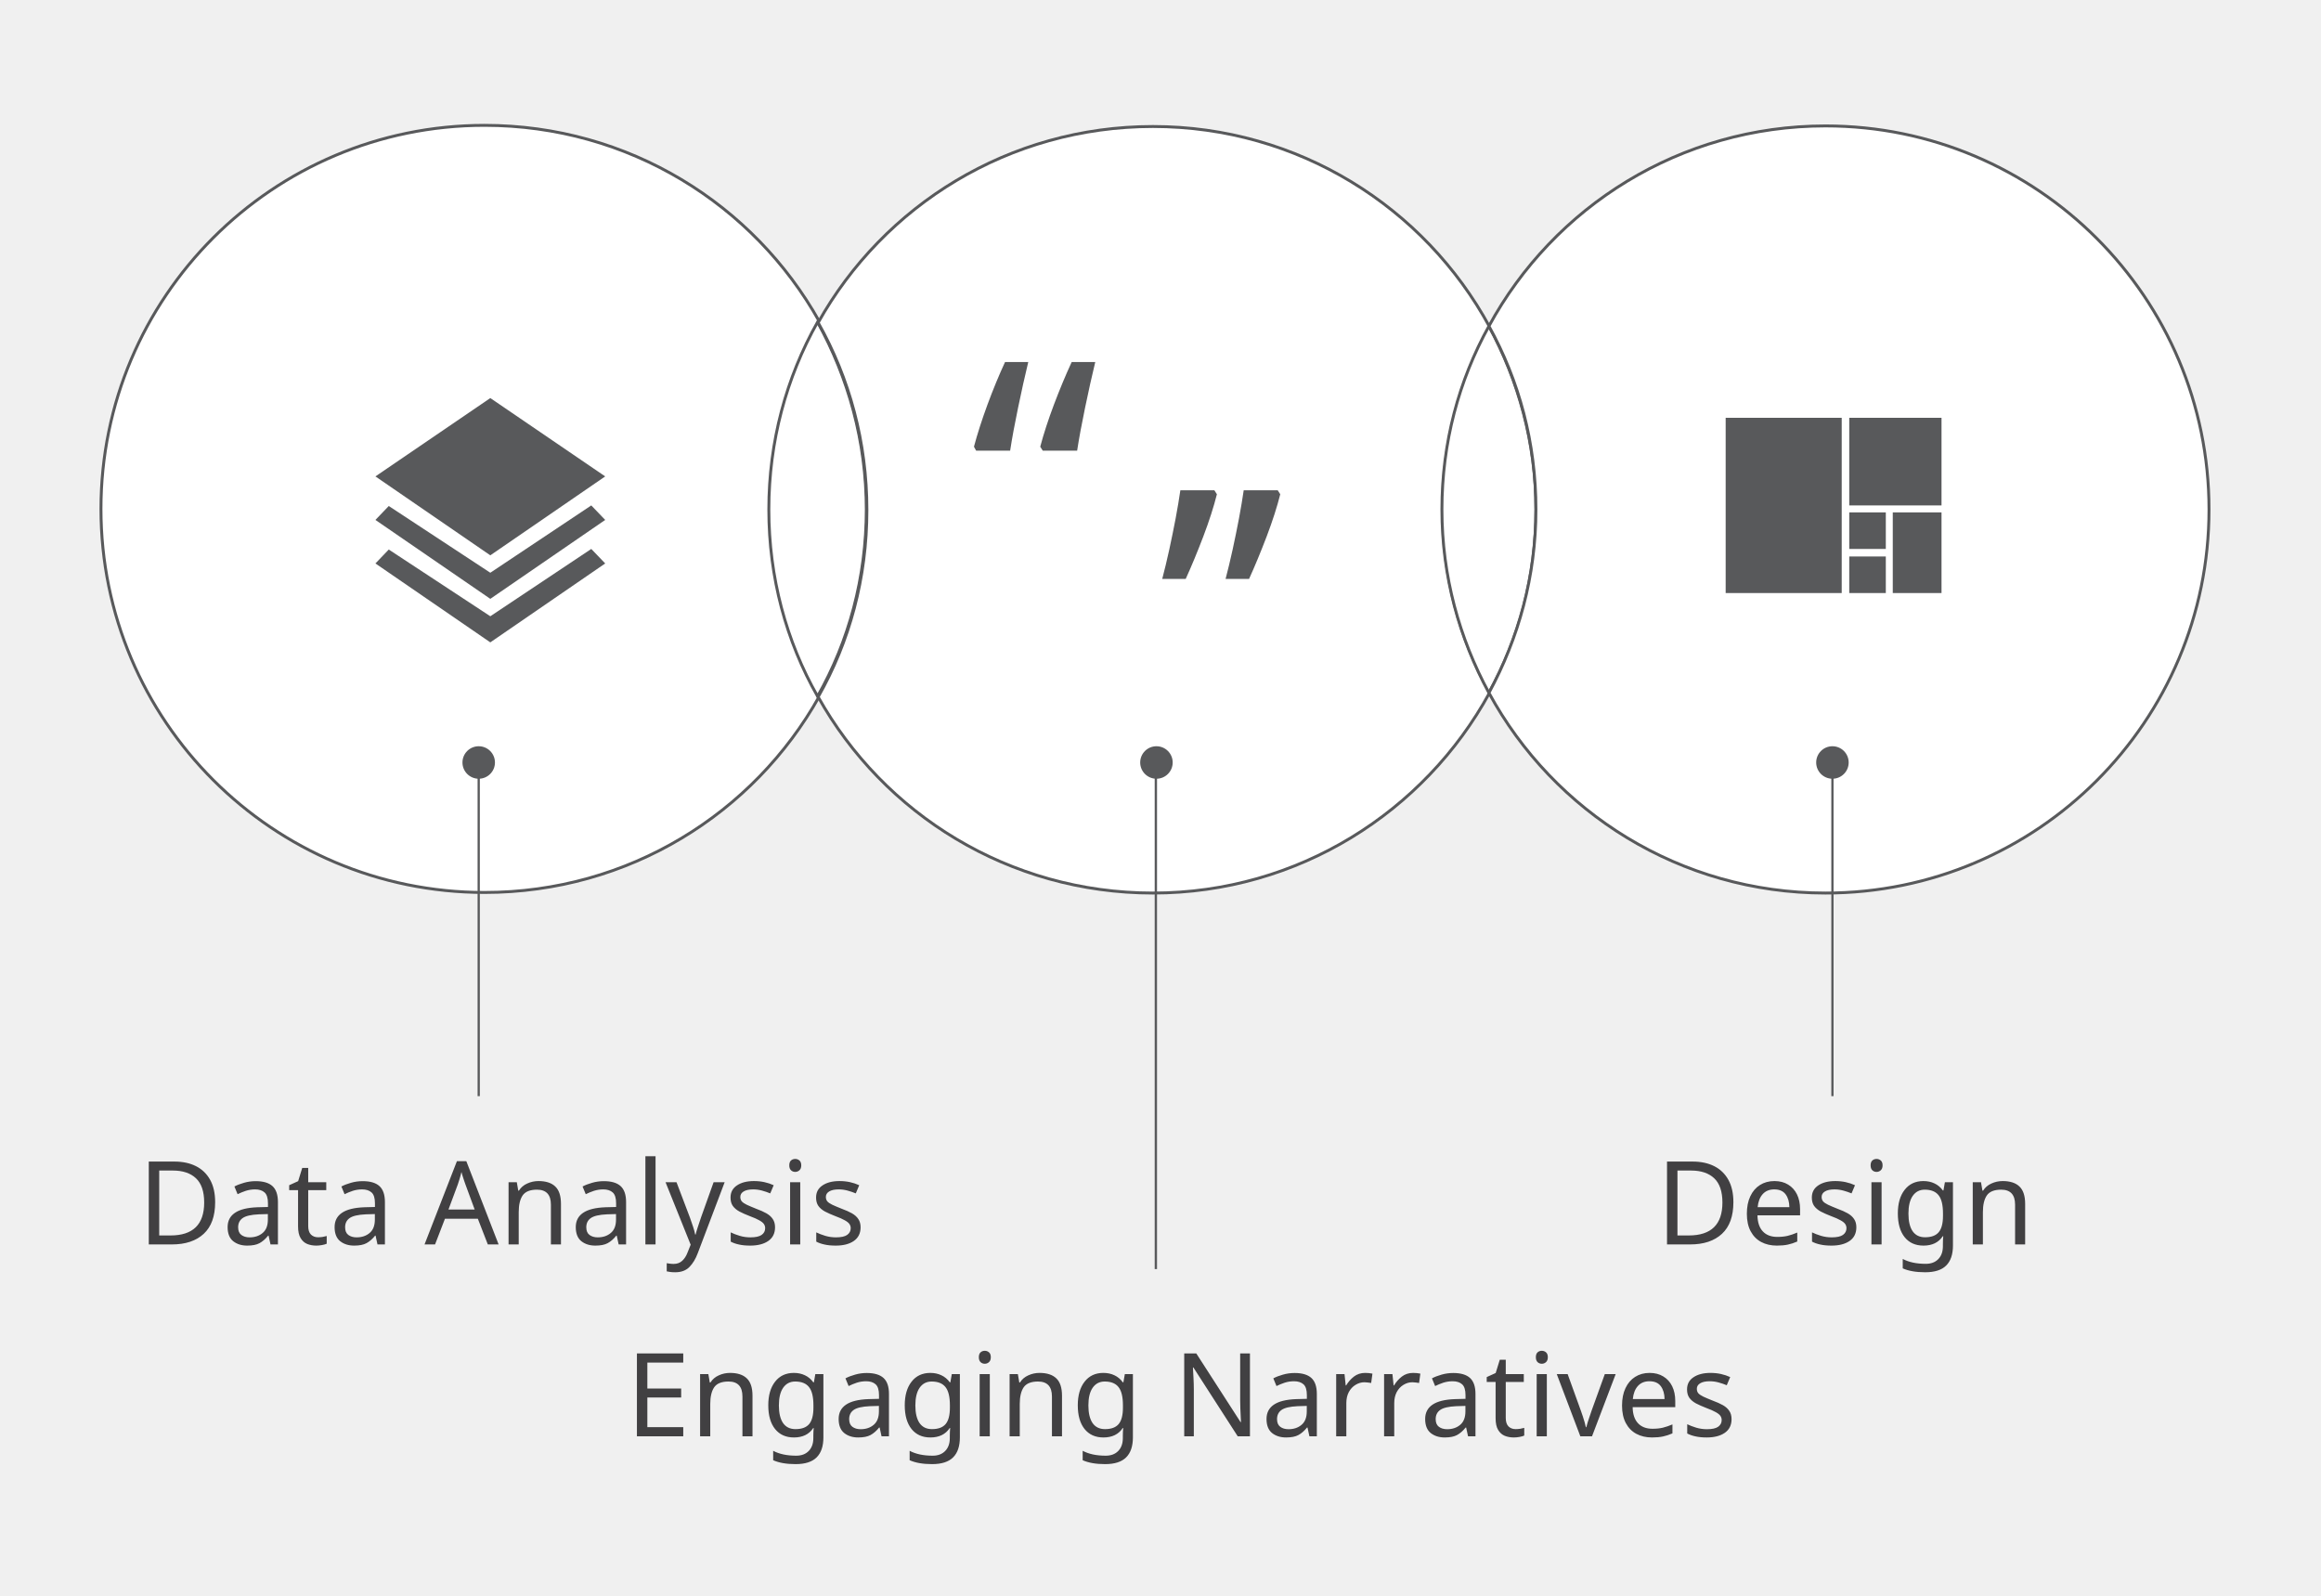
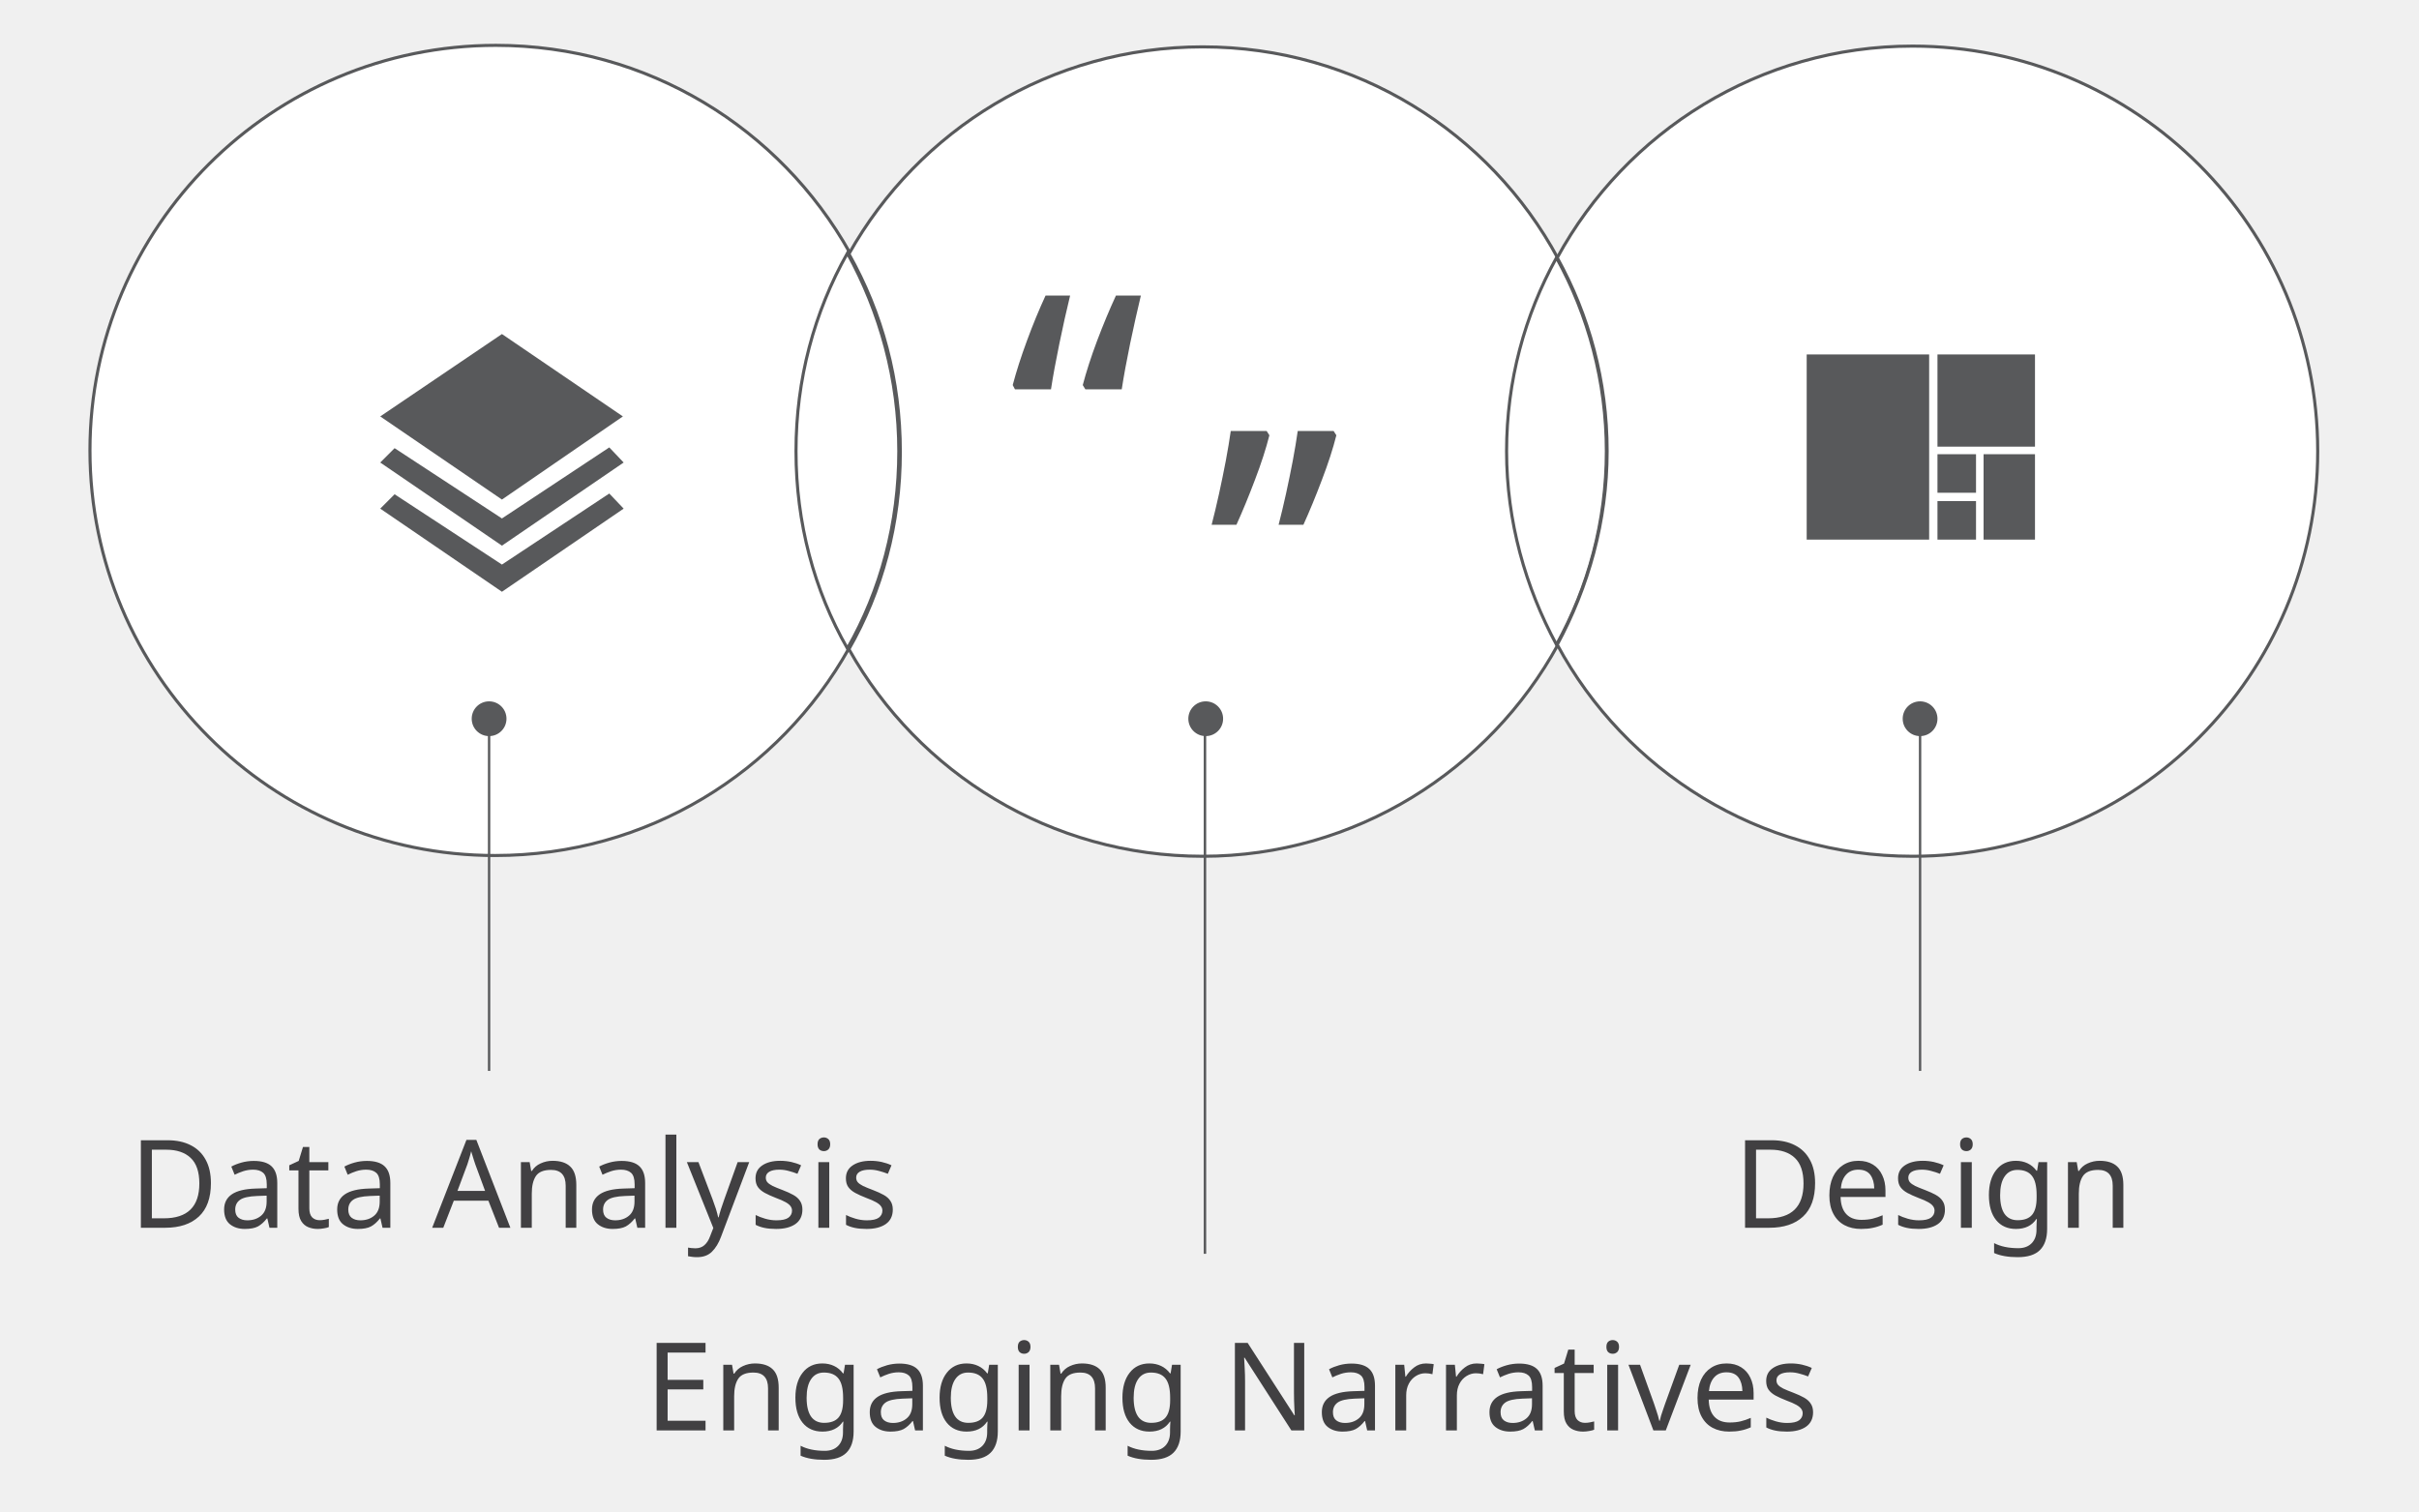
- <svg xmlns="http://www.w3.org/2000/svg" version="1.1" id="Layer_1" x="0px" y="0px" viewBox="0 0 400 275" style="enable-background:new 0 0 400 275;" xml:space="preserve">
+ <svg xmlns="http://www.w3.org/2000/svg" version="1.1" id="Layer_1" x="0px" y="0px" viewBox="0 0 320 200" style="enable-background:new 0 0 320 200;" xml:space="preserve">
  <style type="text/css">
- 	.st0{fill-rule:evenodd;clip-rule:evenodd;fill:#FFFFFF;stroke:#58595B;stroke-width:0.503;stroke-miterlimit:10;}
- 	.st1{fill-rule:evenodd;clip-rule:evenodd;fill:#58595B;}
- 	.st2{fill:none;stroke:#58595B;stroke-width:0.384;stroke-miterlimit:10;}
- 	.st3{fill-rule:evenodd;clip-rule:evenodd;fill:none;}
+ 	.st0{fill:#FFFFFF;stroke:#58595B;stroke-width:0.408;stroke-miterlimit:10;}
+ 	.st1{fill:#58595B;}
+ 	.st2{fill:none;stroke:#58595B;stroke-width:0.311;stroke-miterlimit:10;}
+ 	.st3{fill:none;}
	.st4{fill:#414042;}
	.st5{font-family:'Avenir-Book';}
- 	.st6{font-size:20px;}
- 	.st7{fill:none;stroke:#58595B;stroke-width:0.4;stroke-miterlimit:10;}
- 	.st8{fill:none;}
- 	.st9{fill:#58595B;}
- 	.st10{font-family:'Helvetica-Bold';}
- 	.st11{font-size:62.396px;}
+ 	.st6{font-size:16.221px;}
+ 	.st7{fill:none;stroke:#58595B;stroke-width:0.325;stroke-miterlimit:10;}
+ 	.st8{font-family:'Helvetica-Bold';}
+ 	.st9{font-size:50.606px;}
</style>
  <g>
-     <path class="st0" d="M132.8,87.8c0,11.7,3,22.7,8.4,32.2c-11.3,20.2-32.9,33.8-57.7,33.8c-36.5,0-66.1-29.6-66.1-66.1   c0-36.5,29.6-66.1,66.1-66.1c24.8,0,46.4,13.6,57.7,33.8C135.9,65.1,132.8,76.1,132.8,87.8z" />
-     <path class="st0" d="M149.3,87.8c0,11.7-3,22.7-8.4,32.2c-5.4-9.5-8.4-20.5-8.4-32.2c0-11.7,3-22.7,8.4-32.3   C146.2,65.1,149.3,76.1,149.3,87.8z" />
-     <path class="st0" d="M248.6,87.8c0,11.5,2.9,22.2,8.1,31.6c-11.2,20.5-33,34.5-58,34.5c-24.8,0-46.4-13.6-57.7-33.8   c5.4-9.5,8.4-20.5,8.4-32.2c0-11.7-3-22.7-8.4-32.3c11.3-20.2,32.9-33.8,57.7-33.8c25,0,46.8,13.9,58,34.5   C251.5,65.6,248.6,76.4,248.6,87.8z" />
-     <path class="st0" d="M264.7,87.8c0,11.5-2.9,22.2-8.1,31.6c-5.1-9.4-8.1-20.1-8.1-31.6c0-11.5,2.9-22.2,8.1-31.6   C261.7,65.6,264.7,76.4,264.7,87.8z" />
-     <path class="st0" d="M380.7,87.8c0,36.5-29.6,66.1-66.1,66.1c-25,0-46.8-13.9-58-34.5c5.1-9.4,8.1-20.1,8.1-31.6   c0-11.5-2.9-22.2-8.1-31.6c11.2-20.6,33-34.5,58-34.5C351.1,21.7,380.7,51.3,380.7,87.8z" />
-     <circle class="st1" cx="82.5" cy="131.4" r="2.8" />
-     <line class="st2" x1="82.5" y1="132.1" x2="82.5" y2="188.9" />
-     <rect x="17.4" y="199.3" class="st3" width="131.8" height="20.9" />
-     <text transform="matrix(1 0 0 1 23.7041 214.454)" class="st4 st5 st6">Data Analysis</text>
-     <circle class="st1" cx="199.3" cy="131.4" r="2.8" />
-     <line class="st7" x1="199.2" y1="132.1" x2="199.2" y2="218.7" />
+     <path class="st0" d="M105.5,59.7c0,9.5,2.4,18.4,6.8,26.1c-9.2,16.4-26.7,27.4-46.8,27.4c-29.6,0-53.6-24-53.6-53.6S36,6,65.6,6   c20.1,0,37.6,11,46.8,27.4C108.1,41.3,105.5,50.2,105.5,59.7z" />
+     <path class="st0" d="M118.9,59.7c0,9.5-2.4,18.4-6.8,26.1c-4.4-7.7-6.8-16.6-6.8-26.1s2.4-18.4,6.8-26.2   C116.4,41.3,118.9,50.2,118.9,59.7z" />
+     <path class="st0" d="M199.5,59.7c0,9.3,2.4,18,6.6,25.6c-9.1,16.6-26.8,28-47,28c-20.1,0-37.6-11-46.8-27.4   c4.4-7.7,6.8-16.6,6.8-26.1s-2.4-18.4-6.8-26.2c9.2-16.4,26.7-27.4,46.8-27.4c20.3,0,38,11.3,47,28   C201.8,41.7,199.5,50.5,199.5,59.7z" />
+     <path class="st0" d="M212.5,59.7c0,9.3-2.4,18-6.6,25.6c-4.1-7.6-6.6-16.3-6.6-25.6s2.4-18,6.6-25.6   C210.1,41.7,212.5,50.5,212.5,59.7z" />
+     <path class="st0" d="M306.6,59.7c0,29.6-24,53.6-53.6,53.6c-20.3,0-38-11.3-47-28c4.1-7.6,6.6-16.3,6.6-25.6s-2.4-18-6.6-25.6   c9.1-16.7,26.8-28,47-28C282.6,6.1,306.6,30.1,306.6,59.7z" />
+     <circle class="st1" cx="64.7" cy="95.1" r="2.3" />
+     <line class="st2" x1="64.7" y1="95.7" x2="64.7" y2="141.7" />
+     <rect x="11.9" y="150.2" class="st3" width="106.9" height="17" />
+     <text transform="matrix(1 0 0 1 17.0578 162.454)" class="st4 st5 st6">Data Analysis</text>
+     <circle class="st1" cx="159.5" cy="95.1" r="2.3" />
+     <line class="st7" x1="159.4" y1="95.7" x2="159.4" y2="165.9" />
    <g>
-       <rect x="97.3" y="232.4" class="st8" width="202.9" height="20.9" />
-       <text transform="matrix(1 0 0 1 107.83 247.516)" class="st4 st5 st6">Engaging Narratives</text>
+       <rect x="76.7" y="177" class="st3" width="164.6" height="17" />
+       <text transform="matrix(1 0 0 1 85.2863 189.2675)" class="st4 st5 st6">Engaging Narratives</text>
    </g>
-     <circle class="st1" cx="315.8" cy="131.4" r="2.8" />
-     <line class="st2" x1="315.8" y1="132.1" x2="315.8" y2="188.9" />
+     <circle class="st1" cx="254" cy="95.1" r="2.3" />
+     <line class="st2" x1="254" y1="95.7" x2="254" y2="141.7" />
    <g>
-       <rect x="250.7" y="199.3" class="st8" width="131.8" height="20.9" />
-       <text transform="matrix(1 0 0 1 285.357 214.454)" class="st4 st5 st6">Design</text>
+       <rect x="201.2" y="150.2" class="st3" width="106.9" height="17" />
+       <text transform="matrix(1 0 0 1 229.2688 162.454)" class="st4 st5 st6">Design</text>
    </g>
    <g>
      <g>
-         <path class="st1" d="M104.3,82.1L84.5,68.6L64.7,82.1l19.8,13.6L104.3,82.1z M84.5,98.7L67,87.2l-2.3,2.4l19.8,13.6l19.8-13.6     l-2.4-2.5L84.5,98.7z M84.5,106.2L67,94.7l-2.3,2.4l19.8,13.6l19.8-13.6l-2.4-2.5L84.5,106.2z" />
+         <path class="st1" d="M82.4,55.1L66.4,44.2L50.3,55.1l16.1,11L82.4,55.1z M66.4,68.6l-14.2-9.3l-1.9,1.9l16.1,11l16.1-11l-1.9-2     L66.4,68.6z M66.4,74.7l-14.2-9.3l-1.9,1.9l16.1,11l16.1-11l-1.9-2L66.4,74.7z" />
      </g>
    </g>
-     <rect x="167.1" y="62.1" class="st3" width="81.5" height="71.7" />
-     <text transform="matrix(1 0 0 1 167.1021 106.9325)">
-       <tspan x="0" y="0" class="st9 st10 st11">“</tspan>
-       <tspan x="0" y="22.1" class="st9 st10 st11">  ’’</tspan>
-     </text>
-     <rect x="297.4" y="72" class="st1" width="20" height="30.2" />
-     <rect x="318.7" y="72" class="st1" width="15.9" height="15.1" />
-     <rect x="318.7" y="88.3" class="st1" width="6.3" height="6.3" />
-     <rect x="326.2" y="88.3" class="st1" width="8.4" height="13.9" />
-     <rect x="318.7" y="95.9" class="st1" width="6.3" height="6.3" />
+     <rect x="133.4" y="38.9" class="st3" width="66.1" height="58.2" />
+     <text transform="matrix(1 0 0 1 133.3591 75.2489)" class="st1 st8 st9">“</text>
+     <text transform="matrix(1 0 0 1 133.3591 93.1732)" class="st1 st8 st9">  ’’</text>
+     <rect x="239" y="46.9" class="st1" width="16.2" height="24.5" />
+     <rect x="256.3" y="46.9" class="st1" width="12.9" height="12.2" />
+     <rect x="256.3" y="60.1" class="st1" width="5.1" height="5.1" />
+     <rect x="262.4" y="60.1" class="st1" width="6.8" height="11.3" />
+     <rect x="256.3" y="66.3" class="st1" width="5.1" height="5.1" />
  </g>
</svg>
